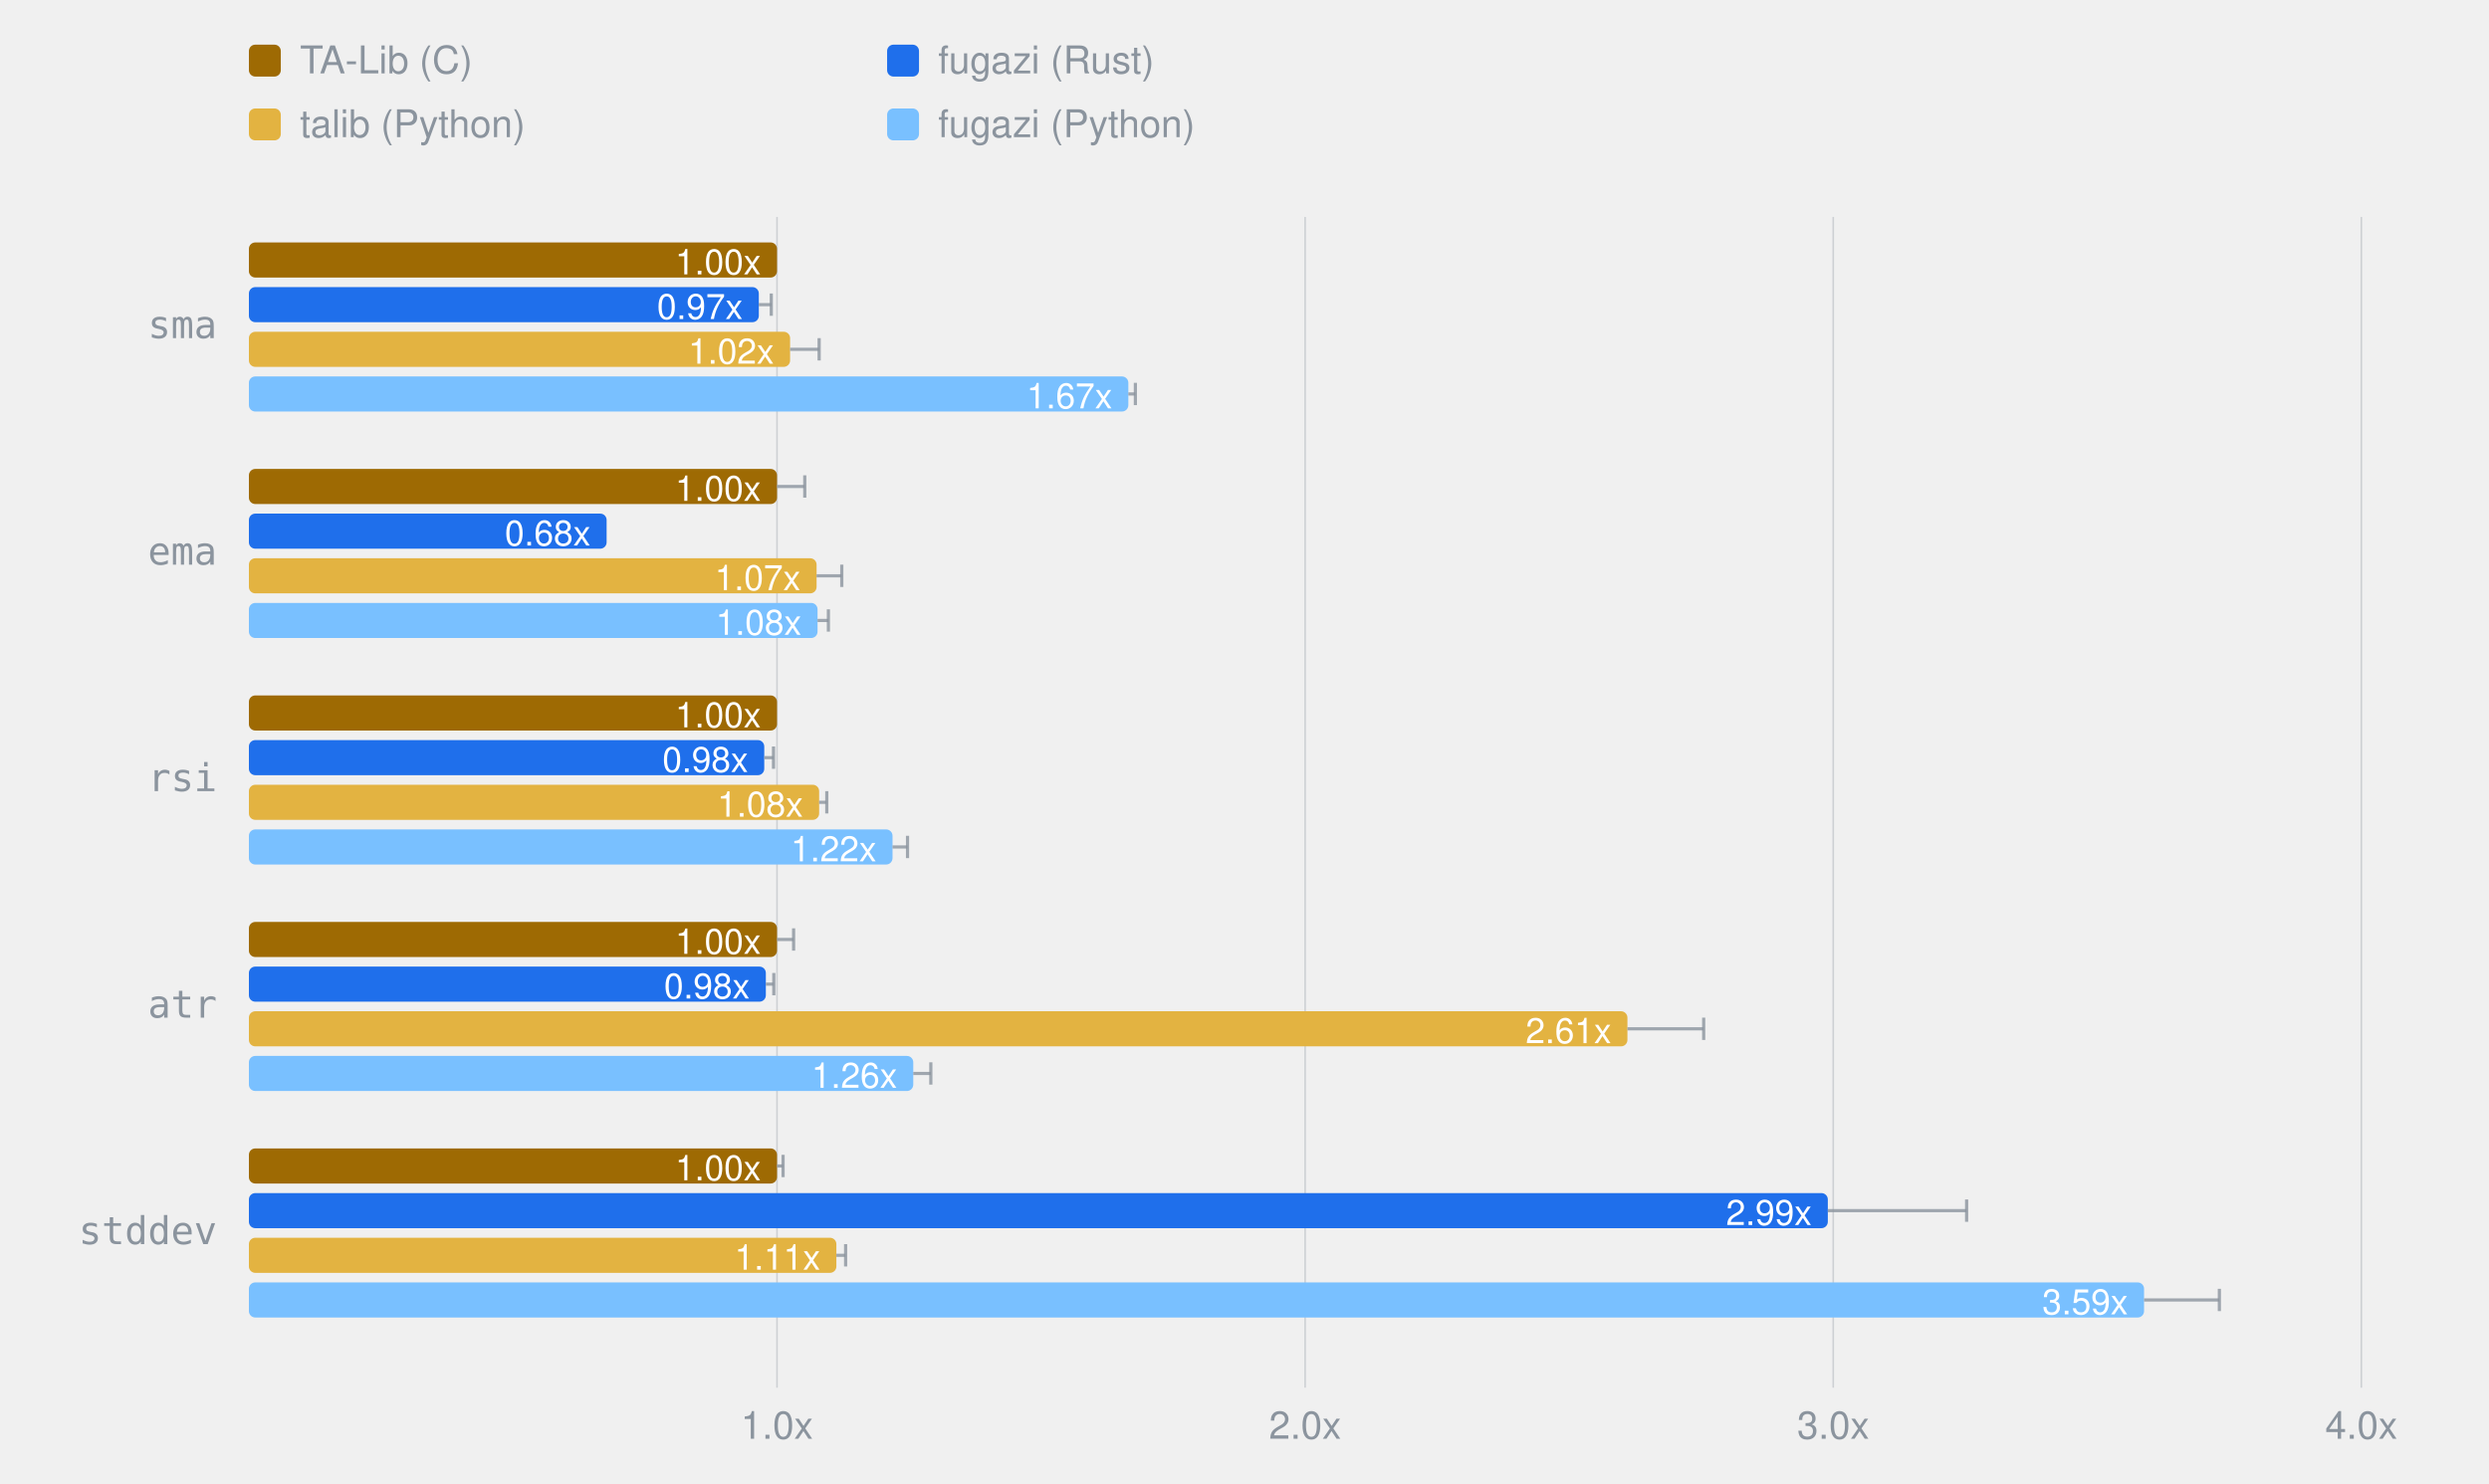
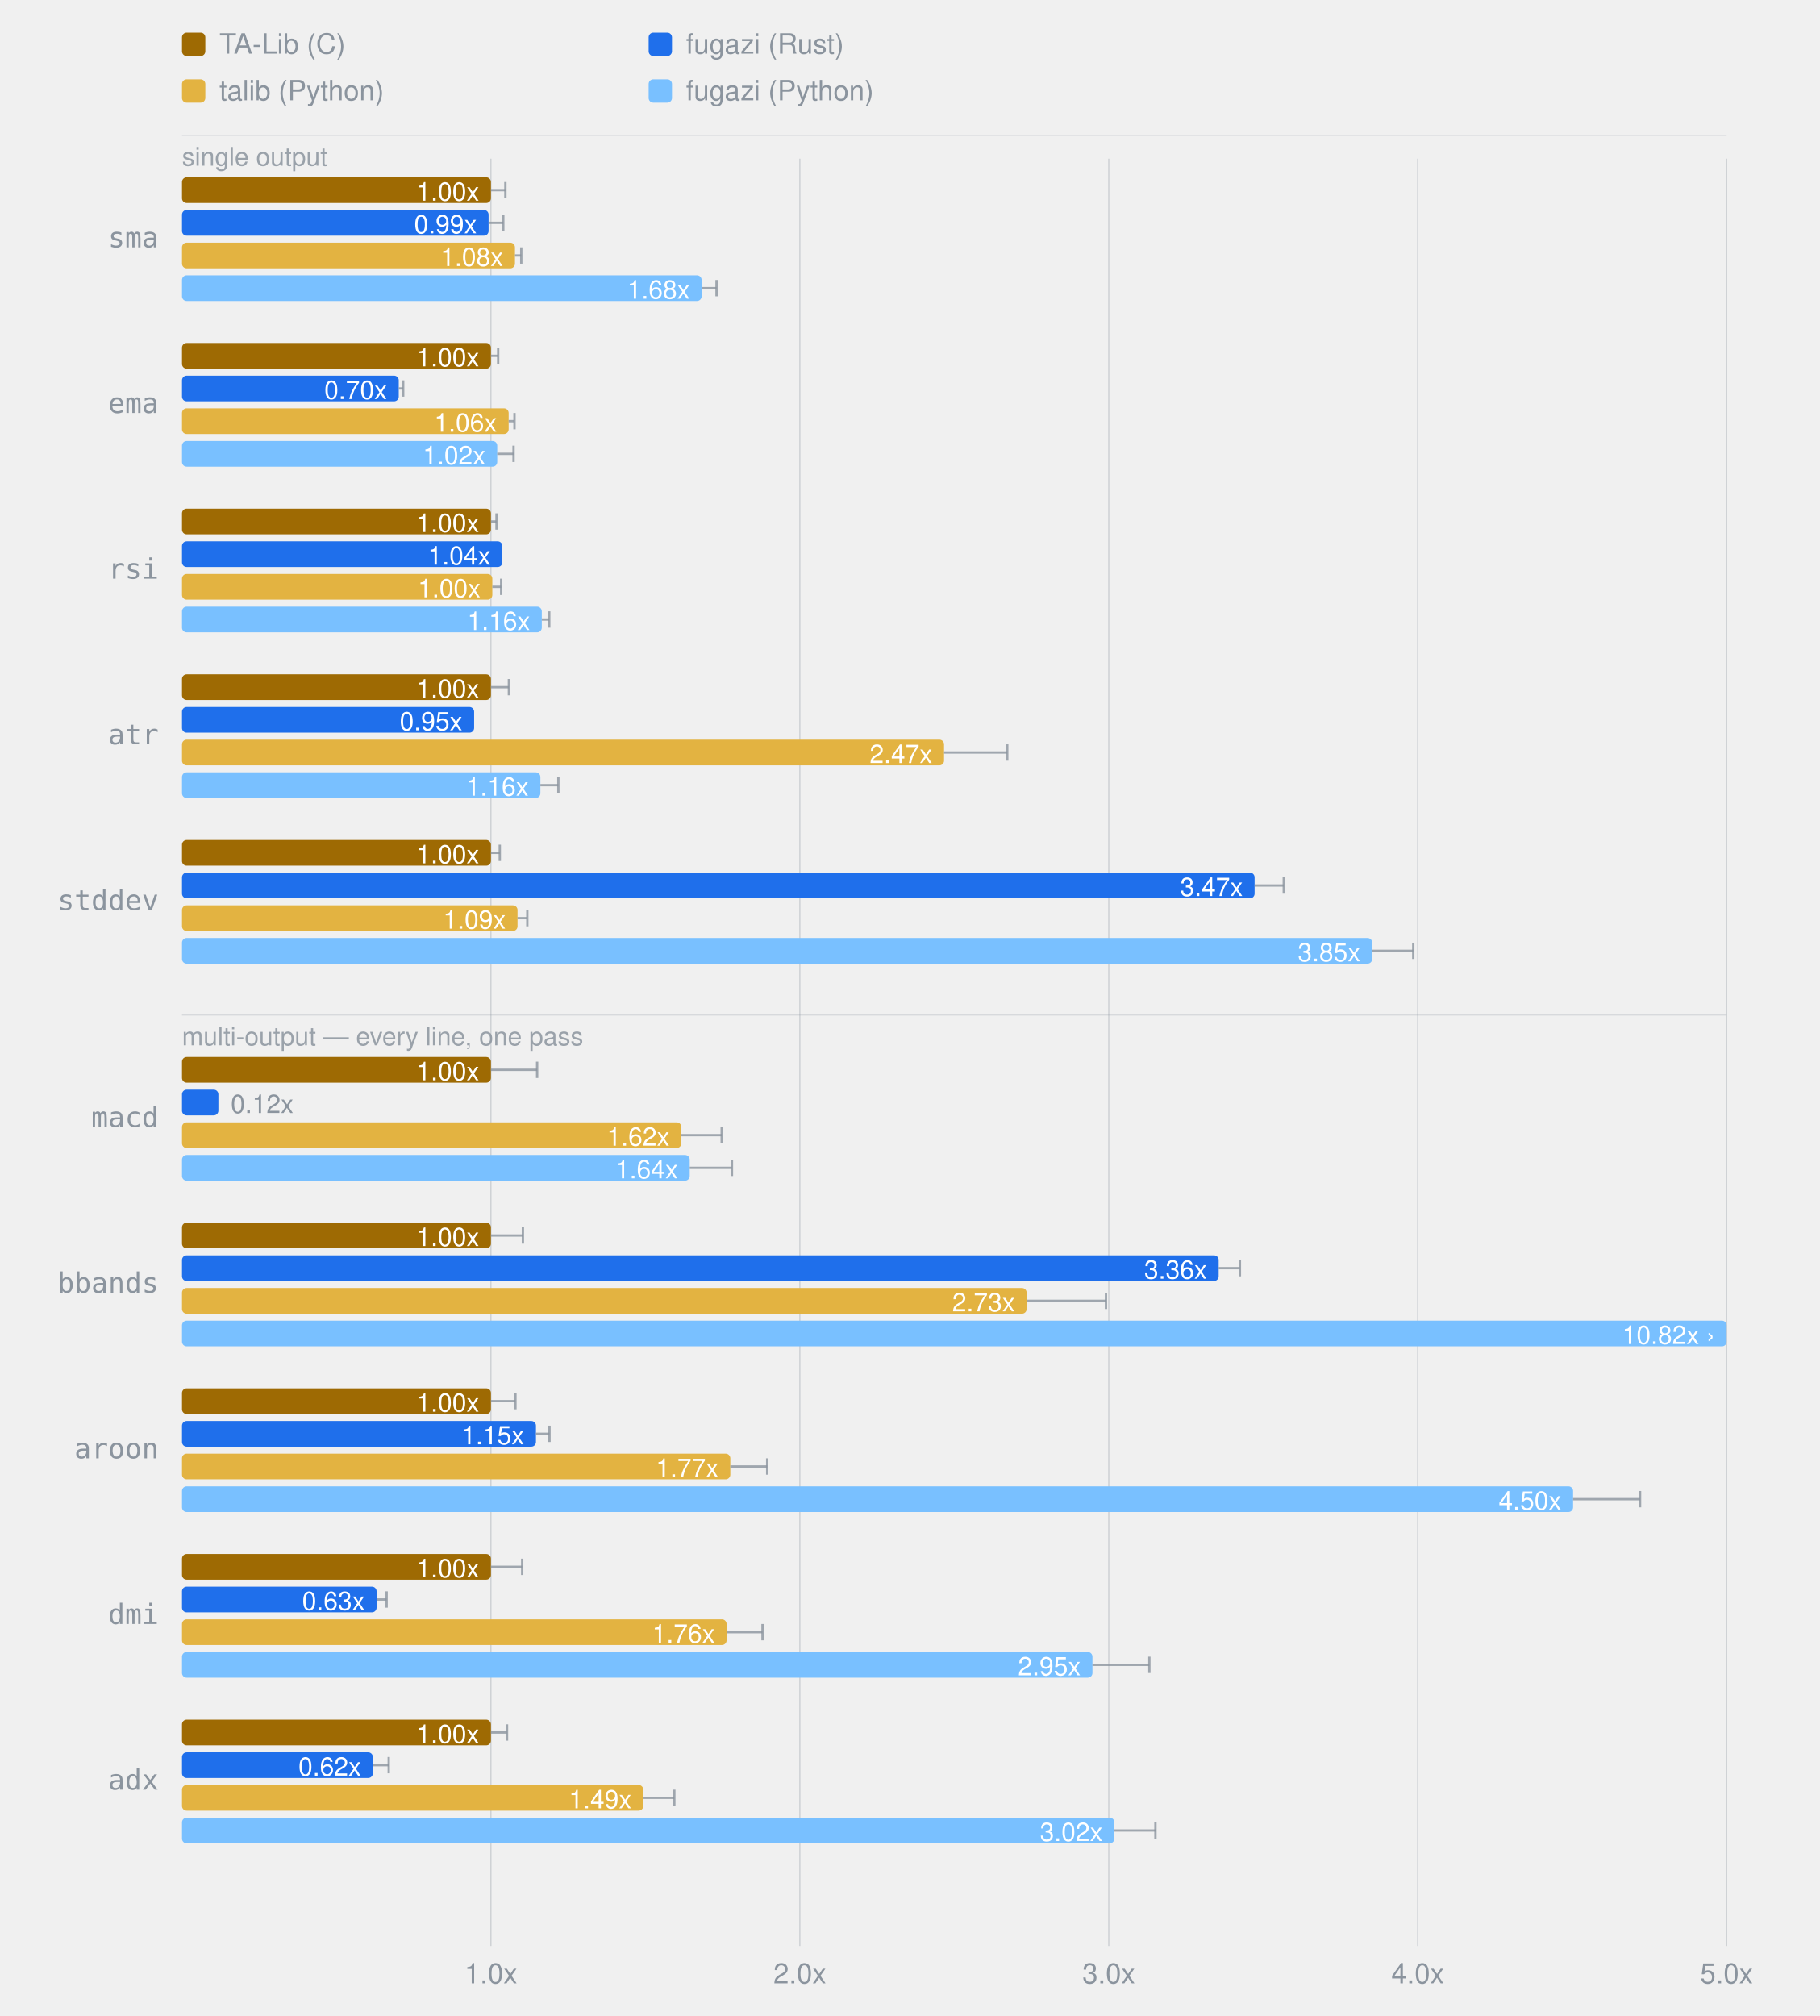
- <svg xmlns="http://www.w3.org/2000/svg" width="780" height="465" viewBox="0 0 780 465" font-family="-apple-system,BlinkMacSystemFont,Segoe UI,Helvetica,Arial,sans-serif" font-size="12">
+ <svg xmlns="http://www.w3.org/2000/svg" width="780" height="864" viewBox="0 0 780 864" font-family="-apple-system,BlinkMacSystemFont,Segoe UI,Helvetica,Arial,sans-serif" font-size="12">
  <rect x="78" y="14" width="10" height="10" rx="2" fill="#9e6a03" />
  <text x="94" y="23" fill="#8b949e">TA-Lib (C)</text>
  <rect x="278" y="14" width="10" height="10" rx="2" fill="#1f6feb" />
  <text x="294" y="23" fill="#8b949e">fugazi (Rust)</text>
  <rect x="78" y="34" width="10" height="10" rx="2" fill="#e3b341" />
  <text x="94" y="43" fill="#8b949e">talib (Python)</text>
  <rect x="278" y="34" width="10" height="10" rx="2" fill="#79c0ff" />
  <text x="294" y="43" fill="#8b949e">fugazi (Python)</text>
-   <line x1="243.5" y1="68" x2="243.5" y2="435" stroke="#8b949e" stroke-width="0.5" opacity="0.35" />
-   <text x="243.5" y="451" fill="#8b949e" text-anchor="middle">1.0x</text>
-   <line x1="409.0" y1="68" x2="409.0" y2="435" stroke="#8b949e" stroke-width="0.5" opacity="0.35" />
-   <text x="409.0" y="451" fill="#8b949e" text-anchor="middle">2.0x</text>
-   <line x1="574.5" y1="68" x2="574.5" y2="435" stroke="#8b949e" stroke-width="0.5" opacity="0.35" />
-   <text x="574.5" y="451" fill="#8b949e" text-anchor="middle">3.0x</text>
-   <line x1="740.0" y1="68" x2="740.0" y2="435" stroke="#8b949e" stroke-width="0.5" opacity="0.35" />
-   <text x="740.0" y="451" fill="#8b949e" text-anchor="middle">4.0x</text>
+   <line x1="210.4" y1="68" x2="210.4" y2="834" stroke="#8b949e" stroke-width="0.5" opacity="0.35" />
+   <text x="210.4" y="850" fill="#8b949e" text-anchor="middle">1.0x</text>
+   <line x1="342.8" y1="68" x2="342.8" y2="834" stroke="#8b949e" stroke-width="0.5" opacity="0.35" />
+   <text x="342.8" y="850" fill="#8b949e" text-anchor="middle">2.0x</text>
+   <line x1="475.2" y1="68" x2="475.2" y2="834" stroke="#8b949e" stroke-width="0.5" opacity="0.35" />
+   <text x="475.2" y="850" fill="#8b949e" text-anchor="middle">3.0x</text>
+   <line x1="607.6" y1="68" x2="607.6" y2="834" stroke="#8b949e" stroke-width="0.5" opacity="0.35" />
+   <text x="607.6" y="850" fill="#8b949e" text-anchor="middle">4.0x</text>
+   <line x1="740.0" y1="68" x2="740.0" y2="834" stroke="#8b949e" stroke-width="0.5" opacity="0.35" />
+   <text x="740.0" y="850" fill="#8b949e" text-anchor="middle">5.0x</text>
+   <line x1="78" y1="58" x2="740" y2="58" stroke="#8b949e" stroke-width="0.5" opacity="0.25" />
+   <text x="78" y="71" fill="#8b949e" font-size="11" opacity="0.85">single output</text>
  <text x="68" y="106" fill="#8b949e" text-anchor="end" font-family="ui-monospace,SFMono-Regular,Consolas,monospace">sma</text>
-   <rect x="78" y="76" width="165.5" height="11" rx="2" fill="#9e6a03" />
-   <text x="238.5" y="86" fill="#ffffff" text-anchor="end" font-size="11">1.00x</text>
-   <rect x="78" y="90" width="159.8" height="11" rx="2" fill="#1f6feb" />
-   <line x1="237.8" y1="95.5" x2="241.7" y2="95.5" stroke="#8b949e" stroke-width="1" opacity="0.8" />
-   <line x1="241.7" y1="92.0" x2="241.7" y2="99.0" stroke="#8b949e" stroke-width="1" opacity="0.8" />
-   <text x="232.8" y="100" fill="#ffffff" text-anchor="end" font-size="11">0.97x</text>
-   <rect x="78" y="104" width="169.6" height="11" rx="2" fill="#e3b341" />
-   <line x1="247.6" y1="109.5" x2="256.7" y2="109.5" stroke="#8b949e" stroke-width="1" opacity="0.8" />
-   <line x1="256.7" y1="106.0" x2="256.7" y2="113.0" stroke="#8b949e" stroke-width="1" opacity="0.8" />
-   <text x="242.6" y="114" fill="#ffffff" text-anchor="end" font-size="11">1.02x</text>
-   <rect x="78" y="118" width="275.6" height="11" rx="2" fill="#79c0ff" />
-   <line x1="353.6" y1="123.5" x2="355.8" y2="123.5" stroke="#8b949e" stroke-width="1" opacity="0.8" />
-   <line x1="355.8" y1="120.0" x2="355.8" y2="127.0" stroke="#8b949e" stroke-width="1" opacity="0.8" />
-   <text x="348.6" y="128" fill="#ffffff" text-anchor="end" font-size="11">1.67x</text>
+   <rect x="78" y="76" width="132.4" height="11" rx="2" fill="#9e6a03" />
+   <line x1="210.4" y1="81.5" x2="216.6" y2="81.5" stroke="#8b949e" stroke-width="1" opacity="0.8" />
+   <line x1="216.6" y1="78.0" x2="216.6" y2="85.0" stroke="#8b949e" stroke-width="1" opacity="0.8" />
+   <text x="205.4" y="86" fill="#ffffff" text-anchor="end" font-size="11">1.00x</text>
+   <rect x="78" y="90" width="131.4" height="11" rx="2" fill="#1f6feb" />
+   <line x1="209.4" y1="95.5" x2="215.7" y2="95.5" stroke="#8b949e" stroke-width="1" opacity="0.8" />
+   <line x1="215.7" y1="92.0" x2="215.7" y2="99.0" stroke="#8b949e" stroke-width="1" opacity="0.8" />
+   <text x="204.4" y="100" fill="#ffffff" text-anchor="end" font-size="11">0.99x</text>
+   <rect x="78" y="104" width="142.7" height="11" rx="2" fill="#e3b341" />
+   <line x1="220.7" y1="109.5" x2="223.4" y2="109.5" stroke="#8b949e" stroke-width="1" opacity="0.8" />
+   <line x1="223.4" y1="106.0" x2="223.4" y2="113.0" stroke="#8b949e" stroke-width="1" opacity="0.8" />
+   <text x="215.7" y="114" fill="#ffffff" text-anchor="end" font-size="11">1.08x</text>
+   <rect x="78" y="118" width="222.7" height="11" rx="2" fill="#79c0ff" />
+   <line x1="300.7" y1="123.5" x2="307.1" y2="123.5" stroke="#8b949e" stroke-width="1" opacity="0.8" />
+   <line x1="307.1" y1="120.0" x2="307.1" y2="127.0" stroke="#8b949e" stroke-width="1" opacity="0.8" />
+   <text x="295.7" y="128" fill="#ffffff" text-anchor="end" font-size="11">1.68x</text>
  <text x="68" y="177" fill="#8b949e" text-anchor="end" font-family="ui-monospace,SFMono-Regular,Consolas,monospace">ema</text>
-   <rect x="78" y="147" width="165.5" height="11" rx="2" fill="#9e6a03" />
-   <line x1="243.5" y1="152.5" x2="252.2" y2="152.5" stroke="#8b949e" stroke-width="1" opacity="0.8" />
-   <line x1="252.2" y1="149.0" x2="252.2" y2="156.0" stroke="#8b949e" stroke-width="1" opacity="0.8" />
-   <text x="238.5" y="157" fill="#ffffff" text-anchor="end" font-size="11">1.00x</text>
-   <rect x="78" y="161" width="112.1" height="11" rx="2" fill="#1f6feb" />
-   <text x="185.1" y="171" fill="#ffffff" text-anchor="end" font-size="11">0.68x</text>
-   <rect x="78" y="175" width="177.9" height="11" rx="2" fill="#e3b341" />
-   <line x1="255.9" y1="180.5" x2="263.8" y2="180.5" stroke="#8b949e" stroke-width="1" opacity="0.8" />
-   <line x1="263.8" y1="177.0" x2="263.8" y2="184.0" stroke="#8b949e" stroke-width="1" opacity="0.8" />
-   <text x="250.9" y="185" fill="#ffffff" text-anchor="end" font-size="11">1.07x</text>
-   <rect x="78" y="189" width="178.2" height="11" rx="2" fill="#79c0ff" />
-   <line x1="256.2" y1="194.5" x2="259.6" y2="194.5" stroke="#8b949e" stroke-width="1" opacity="0.8" />
-   <line x1="259.6" y1="191.0" x2="259.6" y2="198.0" stroke="#8b949e" stroke-width="1" opacity="0.8" />
-   <text x="251.2" y="199" fill="#ffffff" text-anchor="end" font-size="11">1.08x</text>
+   <rect x="78" y="147" width="132.4" height="11" rx="2" fill="#9e6a03" />
+   <line x1="210.4" y1="152.5" x2="213.5" y2="152.5" stroke="#8b949e" stroke-width="1" opacity="0.8" />
+   <line x1="213.5" y1="149.0" x2="213.5" y2="156.0" stroke="#8b949e" stroke-width="1" opacity="0.8" />
+   <text x="205.4" y="157" fill="#ffffff" text-anchor="end" font-size="11">1.00x</text>
+   <rect x="78" y="161" width="92.9" height="11" rx="2" fill="#1f6feb" />
+   <line x1="170.9" y1="166.5" x2="172.8" y2="166.5" stroke="#8b949e" stroke-width="1" opacity="0.8" />
+   <line x1="172.8" y1="163.0" x2="172.8" y2="170.0" stroke="#8b949e" stroke-width="1" opacity="0.8" />
+   <text x="165.9" y="171" fill="#ffffff" text-anchor="end" font-size="11">0.70x</text>
+   <rect x="78" y="175" width="140.0" height="11" rx="2" fill="#e3b341" />
+   <line x1="218.0" y1="180.5" x2="220.5" y2="180.5" stroke="#8b949e" stroke-width="1" opacity="0.8" />
+   <line x1="220.5" y1="177.0" x2="220.5" y2="184.0" stroke="#8b949e" stroke-width="1" opacity="0.8" />
+   <text x="213.0" y="185" fill="#ffffff" text-anchor="end" font-size="11">1.06x</text>
+   <rect x="78" y="189" width="135.1" height="11" rx="2" fill="#79c0ff" />
+   <line x1="213.1" y1="194.5" x2="220.1" y2="194.5" stroke="#8b949e" stroke-width="1" opacity="0.8" />
+   <line x1="220.1" y1="191.0" x2="220.1" y2="198.0" stroke="#8b949e" stroke-width="1" opacity="0.8" />
+   <text x="208.1" y="199" fill="#ffffff" text-anchor="end" font-size="11">1.02x</text>
  <text x="68" y="248" fill="#8b949e" text-anchor="end" font-family="ui-monospace,SFMono-Regular,Consolas,monospace">rsi</text>
-   <rect x="78" y="218" width="165.5" height="11" rx="2" fill="#9e6a03" />
-   <text x="238.5" y="228" fill="#ffffff" text-anchor="end" font-size="11">1.00x</text>
-   <rect x="78" y="232" width="161.5" height="11" rx="2" fill="#1f6feb" />
-   <line x1="239.5" y1="237.5" x2="242.4" y2="237.5" stroke="#8b949e" stroke-width="1" opacity="0.8" />
-   <line x1="242.4" y1="234.0" x2="242.4" y2="241.0" stroke="#8b949e" stroke-width="1" opacity="0.8" />
-   <text x="234.5" y="242" fill="#ffffff" text-anchor="end" font-size="11">0.98x</text>
-   <rect x="78" y="246" width="178.7" height="11" rx="2" fill="#e3b341" />
-   <line x1="256.7" y1="251.5" x2="259.1" y2="251.5" stroke="#8b949e" stroke-width="1" opacity="0.8" />
-   <line x1="259.1" y1="248.0" x2="259.1" y2="255.0" stroke="#8b949e" stroke-width="1" opacity="0.8" />
-   <text x="251.7" y="256" fill="#ffffff" text-anchor="end" font-size="11">1.08x</text>
-   <rect x="78" y="260" width="201.7" height="11" rx="2" fill="#79c0ff" />
-   <line x1="279.7" y1="265.5" x2="284.4" y2="265.5" stroke="#8b949e" stroke-width="1" opacity="0.8" />
-   <line x1="284.4" y1="262.0" x2="284.4" y2="269.0" stroke="#8b949e" stroke-width="1" opacity="0.8" />
-   <text x="274.7" y="270" fill="#ffffff" text-anchor="end" font-size="11">1.22x</text>
+   <rect x="78" y="218" width="132.4" height="11" rx="2" fill="#9e6a03" />
+   <line x1="210.4" y1="223.5" x2="212.8" y2="223.5" stroke="#8b949e" stroke-width="1" opacity="0.8" />
+   <line x1="212.8" y1="220.0" x2="212.8" y2="227.0" stroke="#8b949e" stroke-width="1" opacity="0.8" />
+   <text x="205.4" y="228" fill="#ffffff" text-anchor="end" font-size="11">1.00x</text>
+   <rect x="78" y="232" width="137.3" height="11" rx="2" fill="#1f6feb" />
+   <text x="210.3" y="242" fill="#ffffff" text-anchor="end" font-size="11">1.04x</text>
+   <rect x="78" y="246" width="133.0" height="11" rx="2" fill="#e3b341" />
+   <line x1="211.0" y1="251.5" x2="214.8" y2="251.5" stroke="#8b949e" stroke-width="1" opacity="0.8" />
+   <line x1="214.8" y1="248.0" x2="214.8" y2="255.0" stroke="#8b949e" stroke-width="1" opacity="0.8" />
+   <text x="206.0" y="256" fill="#ffffff" text-anchor="end" font-size="11">1.00x</text>
+   <rect x="78" y="260" width="154.2" height="11" rx="2" fill="#79c0ff" />
+   <line x1="232.2" y1="265.5" x2="235.4" y2="265.5" stroke="#8b949e" stroke-width="1" opacity="0.8" />
+   <line x1="235.4" y1="262.0" x2="235.4" y2="269.0" stroke="#8b949e" stroke-width="1" opacity="0.8" />
+   <text x="227.2" y="270" fill="#ffffff" text-anchor="end" font-size="11">1.16x</text>
  <text x="68" y="319" fill="#8b949e" text-anchor="end" font-family="ui-monospace,SFMono-Regular,Consolas,monospace">atr</text>
-   <rect x="78" y="289" width="165.5" height="11" rx="2" fill="#9e6a03" />
-   <line x1="243.5" y1="294.5" x2="248.7" y2="294.5" stroke="#8b949e" stroke-width="1" opacity="0.8" />
-   <line x1="248.7" y1="291.0" x2="248.7" y2="298.0" stroke="#8b949e" stroke-width="1" opacity="0.8" />
-   <text x="238.5" y="299" fill="#ffffff" text-anchor="end" font-size="11">1.00x</text>
-   <rect x="78" y="303" width="162.0" height="11" rx="2" fill="#1f6feb" />
-   <line x1="240.0" y1="308.5" x2="242.5" y2="308.5" stroke="#8b949e" stroke-width="1" opacity="0.8" />
-   <line x1="242.5" y1="305.0" x2="242.5" y2="312.0" stroke="#8b949e" stroke-width="1" opacity="0.8" />
-   <text x="235.0" y="313" fill="#ffffff" text-anchor="end" font-size="11">0.98x</text>
-   <rect x="78" y="317" width="432.0" height="11" rx="2" fill="#e3b341" />
-   <line x1="510.0" y1="322.5" x2="533.9" y2="322.5" stroke="#8b949e" stroke-width="1" opacity="0.8" />
-   <line x1="533.9" y1="319.0" x2="533.9" y2="326.0" stroke="#8b949e" stroke-width="1" opacity="0.8" />
-   <text x="505.0" y="327" fill="#ffffff" text-anchor="end" font-size="11">2.61x</text>
-   <rect x="78" y="331" width="208.2" height="11" rx="2" fill="#79c0ff" />
-   <line x1="286.2" y1="336.5" x2="291.7" y2="336.5" stroke="#8b949e" stroke-width="1" opacity="0.8" />
-   <line x1="291.7" y1="333.0" x2="291.7" y2="340.0" stroke="#8b949e" stroke-width="1" opacity="0.8" />
-   <text x="281.2" y="341" fill="#ffffff" text-anchor="end" font-size="11">1.26x</text>
+   <rect x="78" y="289" width="132.4" height="11" rx="2" fill="#9e6a03" />
+   <line x1="210.4" y1="294.5" x2="218.1" y2="294.5" stroke="#8b949e" stroke-width="1" opacity="0.8" />
+   <line x1="218.1" y1="291.0" x2="218.1" y2="298.0" stroke="#8b949e" stroke-width="1" opacity="0.8" />
+   <text x="205.4" y="299" fill="#ffffff" text-anchor="end" font-size="11">1.00x</text>
+   <rect x="78" y="303" width="125.2" height="11" rx="2" fill="#1f6feb" />
+   <text x="198.2" y="313" fill="#ffffff" text-anchor="end" font-size="11">0.95x</text>
+   <rect x="78" y="317" width="326.6" height="11" rx="2" fill="#e3b341" />
+   <line x1="404.6" y1="322.5" x2="431.7" y2="322.5" stroke="#8b949e" stroke-width="1" opacity="0.8" />
+   <line x1="431.7" y1="319.0" x2="431.7" y2="326.0" stroke="#8b949e" stroke-width="1" opacity="0.8" />
+   <text x="399.6" y="327" fill="#ffffff" text-anchor="end" font-size="11">2.47x</text>
+   <rect x="78" y="331" width="153.6" height="11" rx="2" fill="#79c0ff" />
+   <line x1="231.6" y1="336.5" x2="239.3" y2="336.5" stroke="#8b949e" stroke-width="1" opacity="0.8" />
+   <line x1="239.3" y1="333.0" x2="239.3" y2="340.0" stroke="#8b949e" stroke-width="1" opacity="0.8" />
+   <text x="226.6" y="341" fill="#ffffff" text-anchor="end" font-size="11">1.16x</text>
  <text x="68" y="390" fill="#8b949e" text-anchor="end" font-family="ui-monospace,SFMono-Regular,Consolas,monospace">stddev</text>
-   <rect x="78" y="360" width="165.5" height="11" rx="2" fill="#9e6a03" />
-   <line x1="243.5" y1="365.5" x2="245.4" y2="365.5" stroke="#8b949e" stroke-width="1" opacity="0.8" />
-   <line x1="245.4" y1="362.0" x2="245.4" y2="369.0" stroke="#8b949e" stroke-width="1" opacity="0.8" />
-   <text x="238.5" y="370" fill="#ffffff" text-anchor="end" font-size="11">1.00x</text>
-   <rect x="78" y="374" width="494.8" height="11" rx="2" fill="#1f6feb" />
-   <line x1="572.8" y1="379.5" x2="616.3" y2="379.5" stroke="#8b949e" stroke-width="1" opacity="0.8" />
-   <line x1="616.3" y1="376.0" x2="616.3" y2="383.0" stroke="#8b949e" stroke-width="1" opacity="0.8" />
-   <text x="567.8" y="384" fill="#ffffff" text-anchor="end" font-size="11">2.99x</text>
-   <rect x="78" y="388" width="184.1" height="11" rx="2" fill="#e3b341" />
-   <line x1="262.1" y1="393.5" x2="265.0" y2="393.5" stroke="#8b949e" stroke-width="1" opacity="0.8" />
-   <line x1="265.0" y1="390.0" x2="265.0" y2="397.0" stroke="#8b949e" stroke-width="1" opacity="0.8" />
-   <text x="257.1" y="398" fill="#ffffff" text-anchor="end" font-size="11">1.11x</text>
-   <rect x="78" y="402" width="593.9" height="11" rx="2" fill="#79c0ff" />
-   <line x1="671.9" y1="407.5" x2="695.5" y2="407.5" stroke="#8b949e" stroke-width="1" opacity="0.8" />
-   <line x1="695.5" y1="404.0" x2="695.5" y2="411.0" stroke="#8b949e" stroke-width="1" opacity="0.8" />
-   <text x="666.9" y="412" fill="#ffffff" text-anchor="end" font-size="11">3.59x</text>
+   <rect x="78" y="360" width="132.4" height="11" rx="2" fill="#9e6a03" />
+   <line x1="210.4" y1="365.5" x2="214.2" y2="365.5" stroke="#8b949e" stroke-width="1" opacity="0.8" />
+   <line x1="214.2" y1="362.0" x2="214.2" y2="369.0" stroke="#8b949e" stroke-width="1" opacity="0.8" />
+   <text x="205.4" y="370" fill="#ffffff" text-anchor="end" font-size="11">1.00x</text>
+   <rect x="78" y="374" width="459.7" height="11" rx="2" fill="#1f6feb" />
+   <line x1="537.7" y1="379.5" x2="550.2" y2="379.5" stroke="#8b949e" stroke-width="1" opacity="0.8" />
+   <line x1="550.2" y1="376.0" x2="550.2" y2="383.0" stroke="#8b949e" stroke-width="1" opacity="0.8" />
+   <text x="532.7" y="384" fill="#ffffff" text-anchor="end" font-size="11">3.47x</text>
+   <rect x="78" y="388" width="143.8" height="11" rx="2" fill="#e3b341" />
+   <line x1="221.8" y1="393.5" x2="226.0" y2="393.5" stroke="#8b949e" stroke-width="1" opacity="0.8" />
+   <line x1="226.0" y1="390.0" x2="226.0" y2="397.0" stroke="#8b949e" stroke-width="1" opacity="0.8" />
+   <text x="216.8" y="398" fill="#ffffff" text-anchor="end" font-size="11">1.09x</text>
+   <rect x="78" y="402" width="510.1" height="11" rx="2" fill="#79c0ff" />
+   <line x1="588.1" y1="407.5" x2="605.7" y2="407.5" stroke="#8b949e" stroke-width="1" opacity="0.8" />
+   <line x1="605.7" y1="404.0" x2="605.7" y2="411.0" stroke="#8b949e" stroke-width="1" opacity="0.8" />
+   <text x="583.1" y="412" fill="#ffffff" text-anchor="end" font-size="11">3.85x</text>
+   <line x1="78" y1="435" x2="740" y2="435" stroke="#8b949e" stroke-width="0.5" opacity="0.25" />
+   <text x="78" y="448" fill="#8b949e" font-size="11" opacity="0.85">multi-output — every line, one pass</text>
+   <text x="68" y="483" fill="#8b949e" text-anchor="end" font-family="ui-monospace,SFMono-Regular,Consolas,monospace">macd</text>
+   <rect x="78" y="453" width="132.4" height="11" rx="2" fill="#9e6a03" />
+   <line x1="210.4" y1="458.5" x2="230.2" y2="458.5" stroke="#8b949e" stroke-width="1" opacity="0.8" />
+   <line x1="230.2" y1="455.0" x2="230.2" y2="462.0" stroke="#8b949e" stroke-width="1" opacity="0.8" />
+   <text x="205.4" y="463" fill="#ffffff" text-anchor="end" font-size="11">1.00x</text>
+   <rect x="78" y="467" width="15.6" height="11" rx="2" fill="#1f6feb" />
+   <text x="98.9" y="477" fill="#8b949e" font-size="11">0.12x</text>
+   <rect x="78" y="481" width="214.0" height="11" rx="2" fill="#e3b341" />
+   <line x1="292.0" y1="486.5" x2="309.3" y2="486.5" stroke="#8b949e" stroke-width="1" opacity="0.8" />
+   <line x1="309.3" y1="483.0" x2="309.3" y2="490.0" stroke="#8b949e" stroke-width="1" opacity="0.8" />
+   <text x="287.0" y="491" fill="#ffffff" text-anchor="end" font-size="11">1.62x</text>
+   <rect x="78" y="495" width="217.6" height="11" rx="2" fill="#79c0ff" />
+   <line x1="295.6" y1="500.5" x2="313.7" y2="500.5" stroke="#8b949e" stroke-width="1" opacity="0.8" />
+   <line x1="313.7" y1="497.0" x2="313.7" y2="504.0" stroke="#8b949e" stroke-width="1" opacity="0.8" />
+   <text x="290.6" y="505" fill="#ffffff" text-anchor="end" font-size="11">1.64x</text>
+   <text x="68" y="554" fill="#8b949e" text-anchor="end" font-family="ui-monospace,SFMono-Regular,Consolas,monospace">bbands</text>
+   <rect x="78" y="524" width="132.4" height="11" rx="2" fill="#9e6a03" />
+   <line x1="210.4" y1="529.5" x2="224.1" y2="529.5" stroke="#8b949e" stroke-width="1" opacity="0.8" />
+   <line x1="224.1" y1="526.0" x2="224.1" y2="533.0" stroke="#8b949e" stroke-width="1" opacity="0.8" />
+   <text x="205.4" y="534" fill="#ffffff" text-anchor="end" font-size="11">1.00x</text>
+   <rect x="78" y="538" width="444.3" height="11" rx="2" fill="#1f6feb" />
+   <line x1="522.3" y1="543.5" x2="531.4" y2="543.5" stroke="#8b949e" stroke-width="1" opacity="0.8" />
+   <line x1="531.4" y1="540.0" x2="531.4" y2="547.0" stroke="#8b949e" stroke-width="1" opacity="0.8" />
+   <text x="517.3" y="548" fill="#ffffff" text-anchor="end" font-size="11">3.36x</text>
+   <rect x="78" y="552" width="362.0" height="11" rx="2" fill="#e3b341" />
+   <line x1="440.0" y1="557.5" x2="474.0" y2="557.5" stroke="#8b949e" stroke-width="1" opacity="0.8" />
+   <line x1="474.0" y1="554.0" x2="474.0" y2="561.0" stroke="#8b949e" stroke-width="1" opacity="0.8" />
+   <text x="435.0" y="562" fill="#ffffff" text-anchor="end" font-size="11">2.73x</text>
+   <rect x="78" y="566" width="662.0" height="11" rx="2" fill="#79c0ff" />
+   <text x="735.0" y="576" fill="#ffffff" text-anchor="end" font-size="11">10.82x ›</text>
+   <text x="68" y="625" fill="#8b949e" text-anchor="end" font-family="ui-monospace,SFMono-Regular,Consolas,monospace">aroon</text>
+   <rect x="78" y="595" width="132.4" height="11" rx="2" fill="#9e6a03" />
+   <line x1="210.4" y1="600.5" x2="220.9" y2="600.5" stroke="#8b949e" stroke-width="1" opacity="0.8" />
+   <line x1="220.9" y1="597.0" x2="220.9" y2="604.0" stroke="#8b949e" stroke-width="1" opacity="0.8" />
+   <text x="205.4" y="605" fill="#ffffff" text-anchor="end" font-size="11">1.00x</text>
+   <rect x="78" y="609" width="151.7" height="11" rx="2" fill="#1f6feb" />
+   <line x1="229.7" y1="614.5" x2="235.5" y2="614.5" stroke="#8b949e" stroke-width="1" opacity="0.8" />
+   <line x1="235.5" y1="611.0" x2="235.5" y2="618.0" stroke="#8b949e" stroke-width="1" opacity="0.8" />
+   <text x="224.7" y="619" fill="#ffffff" text-anchor="end" font-size="11">1.15x</text>
+   <rect x="78" y="623" width="235.0" height="11" rx="2" fill="#e3b341" />
+   <line x1="313.0" y1="628.5" x2="328.8" y2="628.5" stroke="#8b949e" stroke-width="1" opacity="0.8" />
+   <line x1="328.8" y1="625.0" x2="328.8" y2="632.0" stroke="#8b949e" stroke-width="1" opacity="0.8" />
+   <text x="308.0" y="633" fill="#ffffff" text-anchor="end" font-size="11">1.77x</text>
+   <rect x="78" y="637" width="596.2" height="11" rx="2" fill="#79c0ff" />
+   <line x1="674.2" y1="642.5" x2="702.9" y2="642.5" stroke="#8b949e" stroke-width="1" opacity="0.8" />
+   <line x1="702.9" y1="639.0" x2="702.9" y2="646.0" stroke="#8b949e" stroke-width="1" opacity="0.8" />
+   <text x="669.2" y="647" fill="#ffffff" text-anchor="end" font-size="11">4.50x</text>
+   <text x="68" y="696" fill="#8b949e" text-anchor="end" font-family="ui-monospace,SFMono-Regular,Consolas,monospace">dmi</text>
+   <rect x="78" y="666" width="132.4" height="11" rx="2" fill="#9e6a03" />
+   <line x1="210.4" y1="671.5" x2="223.8" y2="671.5" stroke="#8b949e" stroke-width="1" opacity="0.8" />
+   <line x1="223.8" y1="668.0" x2="223.8" y2="675.0" stroke="#8b949e" stroke-width="1" opacity="0.8" />
+   <text x="205.4" y="676" fill="#ffffff" text-anchor="end" font-size="11">1.00x</text>
+   <rect x="78" y="680" width="83.4" height="11" rx="2" fill="#1f6feb" />
+   <line x1="161.4" y1="685.5" x2="165.7" y2="685.5" stroke="#8b949e" stroke-width="1" opacity="0.8" />
+   <line x1="165.7" y1="682.0" x2="165.7" y2="689.0" stroke="#8b949e" stroke-width="1" opacity="0.8" />
+   <text x="156.4" y="690" fill="#ffffff" text-anchor="end" font-size="11">0.63x</text>
+   <rect x="78" y="694" width="233.4" height="11" rx="2" fill="#e3b341" />
+   <line x1="311.4" y1="699.5" x2="326.8" y2="699.5" stroke="#8b949e" stroke-width="1" opacity="0.8" />
+   <line x1="326.8" y1="696.0" x2="326.8" y2="703.0" stroke="#8b949e" stroke-width="1" opacity="0.8" />
+   <text x="306.4" y="704" fill="#ffffff" text-anchor="end" font-size="11">1.76x</text>
+   <rect x="78" y="708" width="390.2" height="11" rx="2" fill="#79c0ff" />
+   <line x1="468.2" y1="713.5" x2="492.6" y2="713.5" stroke="#8b949e" stroke-width="1" opacity="0.8" />
+   <line x1="492.6" y1="710.0" x2="492.6" y2="717.0" stroke="#8b949e" stroke-width="1" opacity="0.8" />
+   <text x="463.2" y="718" fill="#ffffff" text-anchor="end" font-size="11">2.95x</text>
+   <text x="68" y="767" fill="#8b949e" text-anchor="end" font-family="ui-monospace,SFMono-Regular,Consolas,monospace">adx</text>
+   <rect x="78" y="737" width="132.4" height="11" rx="2" fill="#9e6a03" />
+   <line x1="210.4" y1="742.5" x2="217.3" y2="742.5" stroke="#8b949e" stroke-width="1" opacity="0.8" />
+   <line x1="217.3" y1="739.0" x2="217.3" y2="746.0" stroke="#8b949e" stroke-width="1" opacity="0.8" />
+   <text x="205.4" y="747" fill="#ffffff" text-anchor="end" font-size="11">1.00x</text>
+   <rect x="78" y="751" width="81.8" height="11" rx="2" fill="#1f6feb" />
+   <line x1="159.8" y1="756.5" x2="166.6" y2="756.5" stroke="#8b949e" stroke-width="1" opacity="0.8" />
+   <line x1="166.6" y1="753.0" x2="166.6" y2="760.0" stroke="#8b949e" stroke-width="1" opacity="0.8" />
+   <text x="154.8" y="761" fill="#ffffff" text-anchor="end" font-size="11">0.62x</text>
+   <rect x="78" y="765" width="197.7" height="11" rx="2" fill="#e3b341" />
+   <line x1="275.7" y1="770.5" x2="289.0" y2="770.5" stroke="#8b949e" stroke-width="1" opacity="0.8" />
+   <line x1="289.0" y1="767.0" x2="289.0" y2="774.0" stroke="#8b949e" stroke-width="1" opacity="0.8" />
+   <text x="270.7" y="775" fill="#ffffff" text-anchor="end" font-size="11">1.49x</text>
+   <rect x="78" y="779" width="399.6" height="11" rx="2" fill="#79c0ff" />
+   <line x1="477.6" y1="784.5" x2="495.2" y2="784.5" stroke="#8b949e" stroke-width="1" opacity="0.8" />
+   <line x1="495.2" y1="781.0" x2="495.2" y2="788.0" stroke="#8b949e" stroke-width="1" opacity="0.8" />
+   <text x="472.6" y="789" fill="#ffffff" text-anchor="end" font-size="11">3.02x</text>
</svg>
